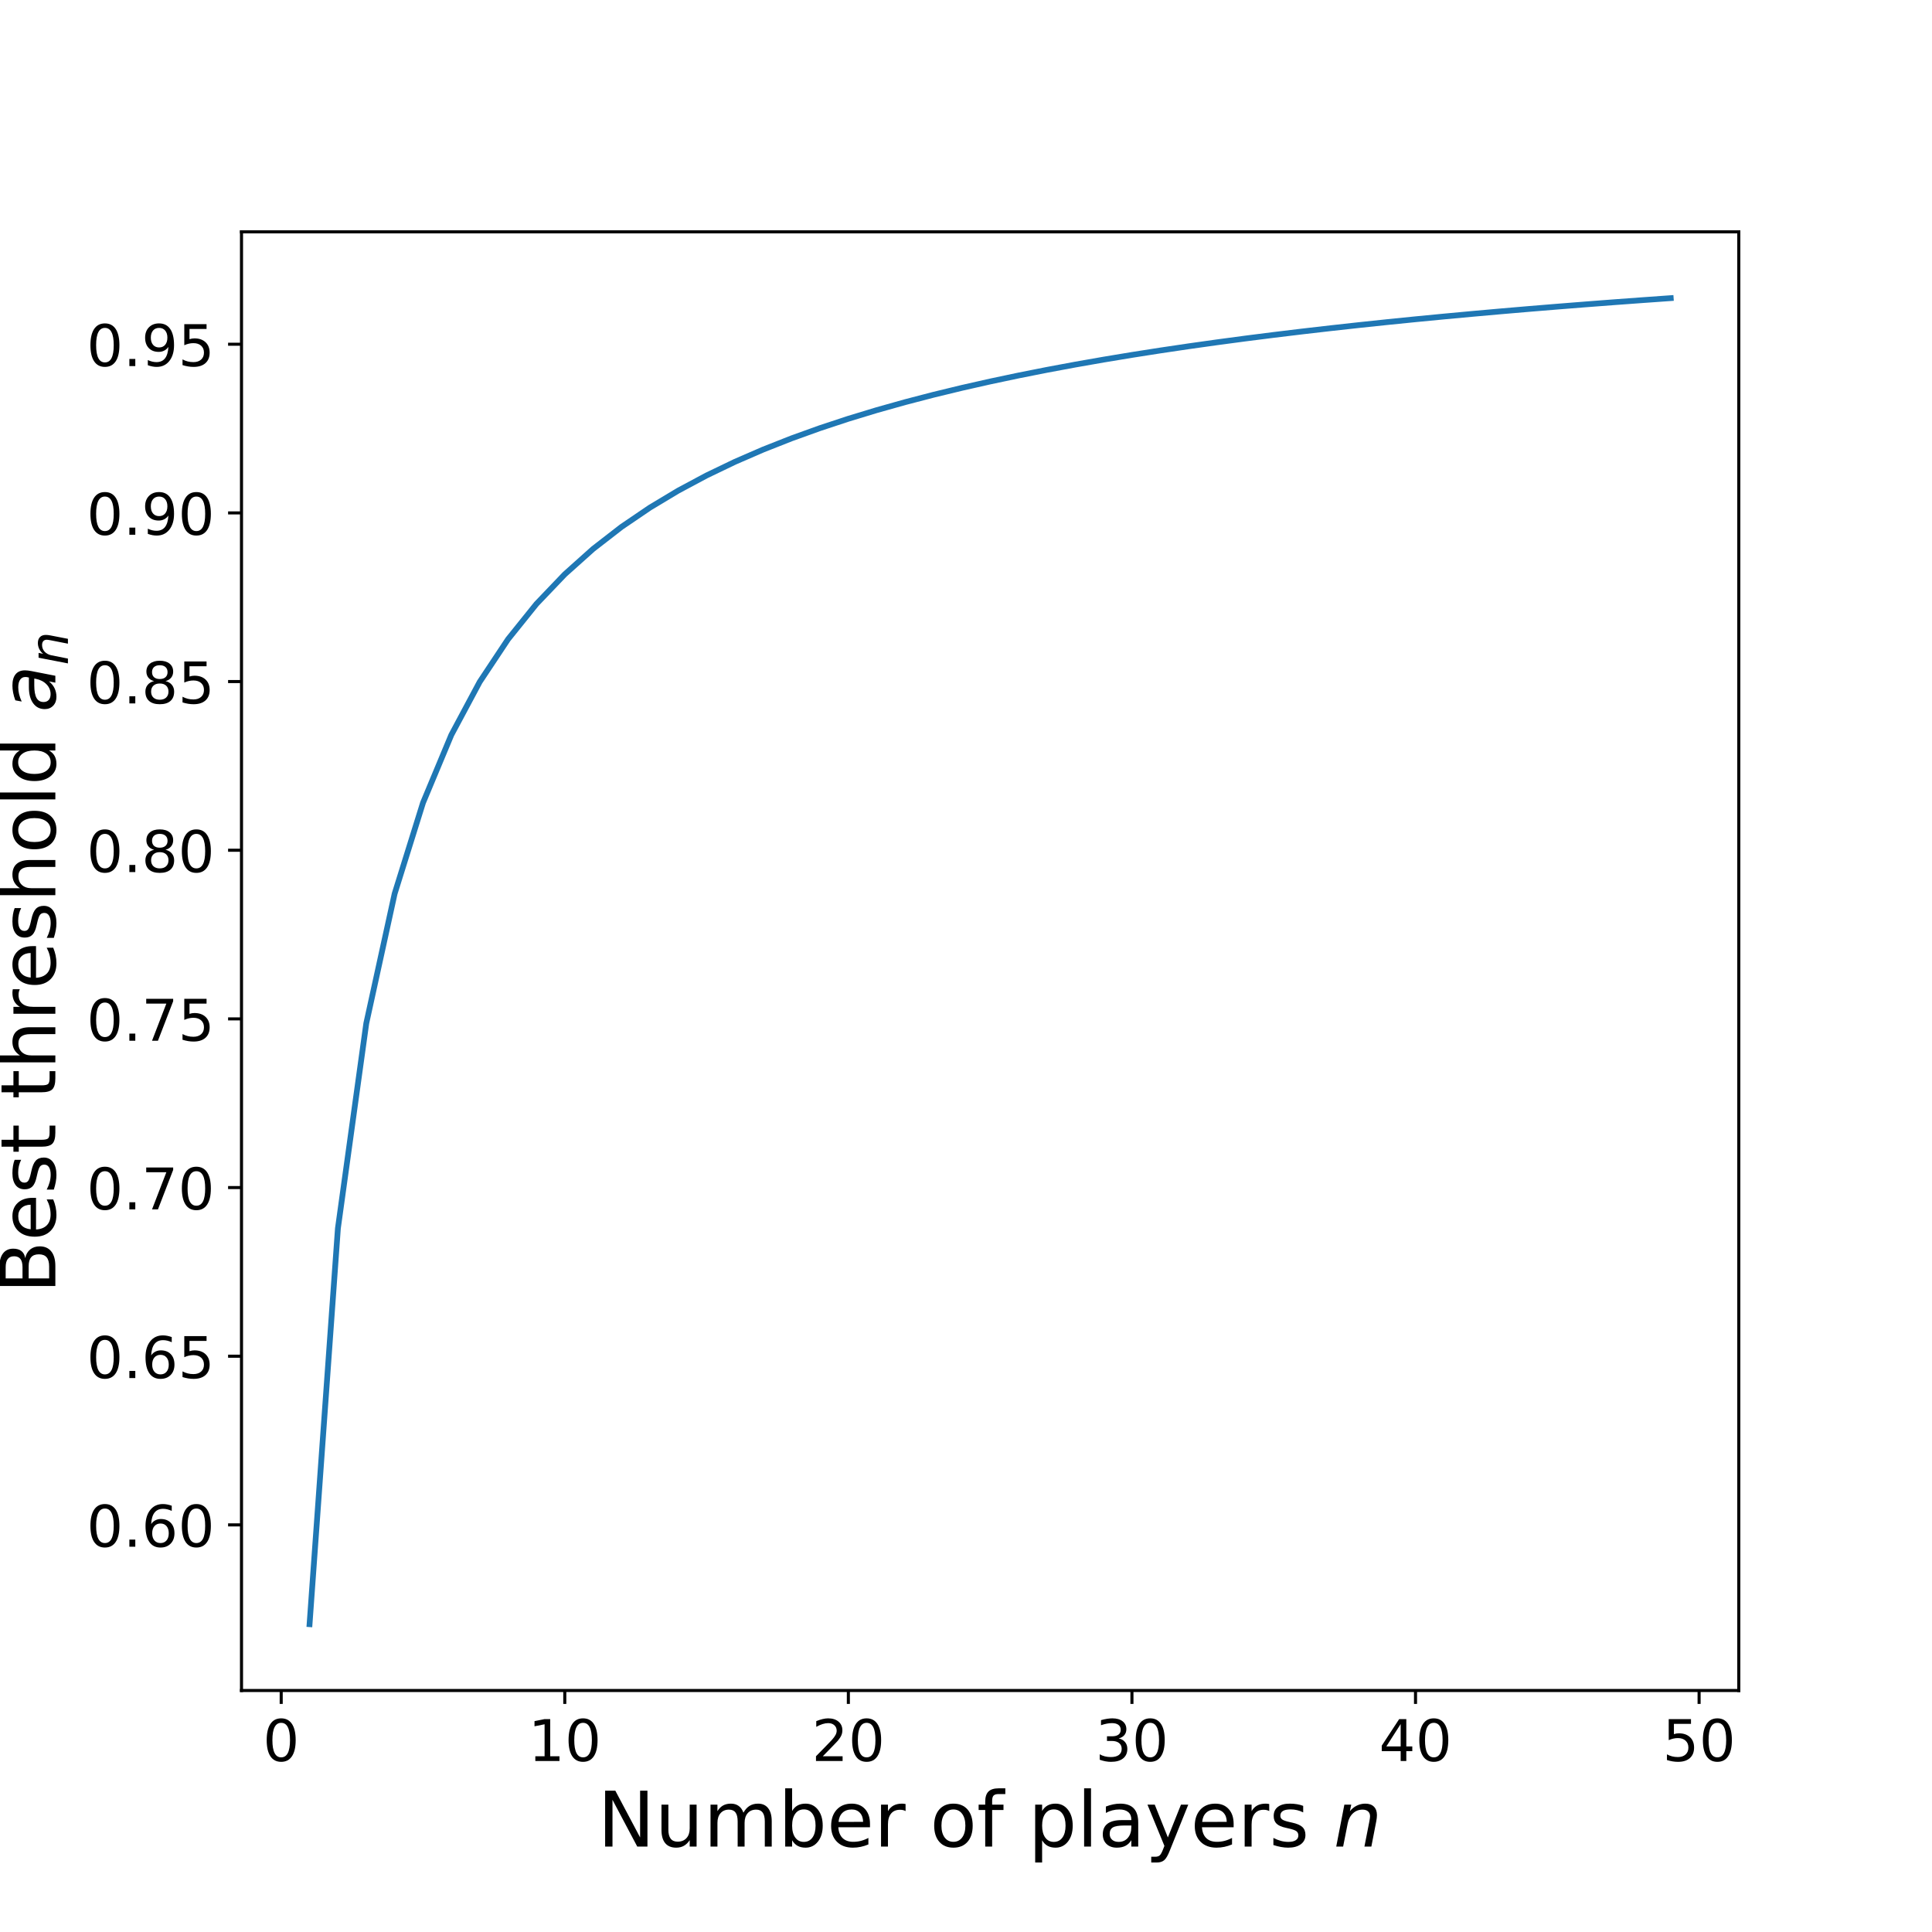
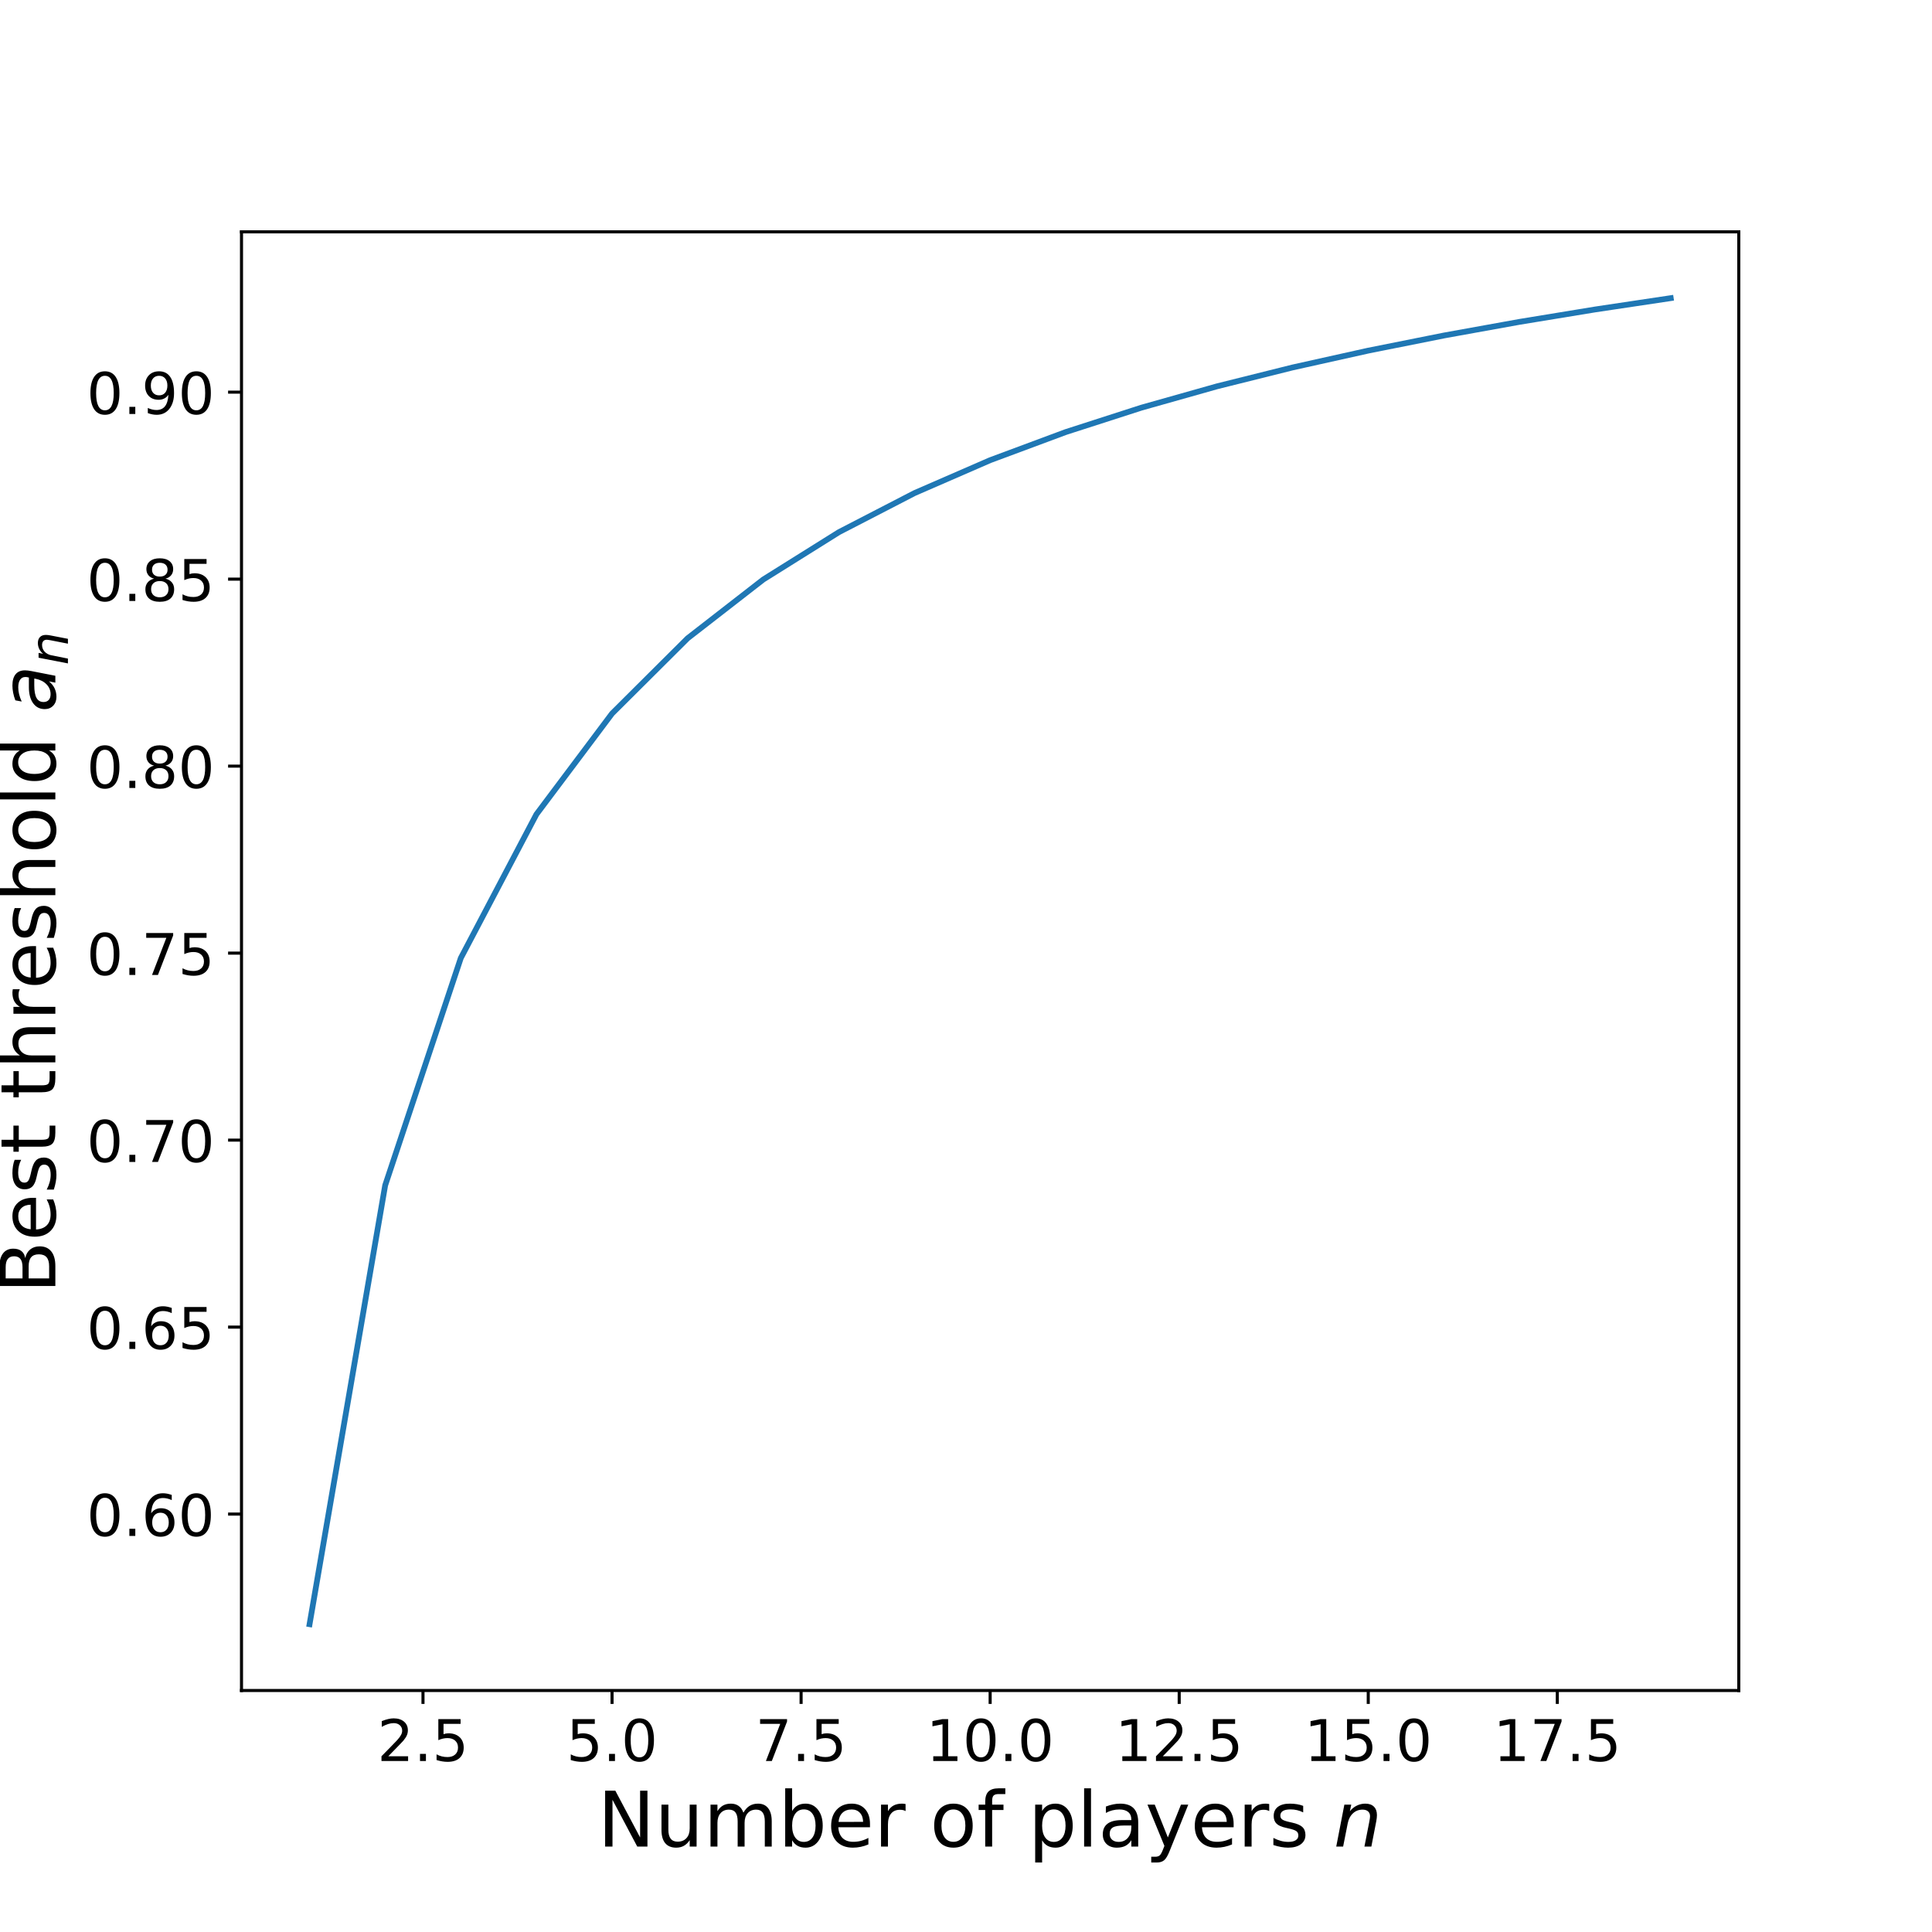
<svg xmlns="http://www.w3.org/2000/svg" xmlns:xlink="http://www.w3.org/1999/xlink" width="504pt" height="504pt" viewBox="0 0 504 504" version="1.1">
  <defs>
    <style type="text/css">*{stroke-linejoin: round; stroke-linecap: butt}</style>
  </defs>
  <g id="figure_1">
    <g id="patch_1">
      <path d="M 0 504  L 504 504  L 504 0  L 0 0  L 0 504  z " style="fill: none" />
    </g>
    <g id="axes_1">
      <g id="patch_2">
        <path d="M 63 441  L 453.6 441  L 453.6 60.48  L 63 60.48  L 63 441  z " style="fill: none" />
      </g>
      <g id="matplotlib.axis_1">
        <g id="xtick_1">
          <g id="line2d_1">
            <defs>
-               <path id="m4a09d6f65b" d="M 0 0  L 0 3.5  " style="stroke: #000000; stroke-width: 0.8" />
+               <path id="me8db9fbe75" d="M 0 0  L 0 3.5  " style="stroke: #000000; stroke-width: 0.8" />
            </defs>
            <g>
-               <use xlink:href="#m4a09d6f65b" x="73.357" y="441" style="stroke: #000000; stroke-width: 0.8" />
+               <use xlink:href="#me8db9fbe75" x="110.345" y="441" style="stroke: #000000; stroke-width: 0.8" />
            </g>
          </g>
          <g id="text_1">
-             <g transform="translate(68.58494 459.3977)scale(0.15 -0.15)">
-               <defs>
-                 <path id="DejaVuSans-30" d="M 2034 4250  Q 1547 4250 1301 3770  Q 1056 3291 1056 2328  Q 1056 1369 1301 889  Q 1547 409 2034 409  Q 2525 409 2770 889  Q 3016 1369 3016 2328  Q 3016 3291 2770 3770  Q 2525 4250 2034 4250  z M 2034 4750  Q 2819 4750 3233 4129  Q 3647 3509 3647 2328  Q 3647 1150 3233 529  Q 2819 -91 2034 -91  Q 1250 -91 836 529  Q 422 1150 422 2328  Q 422 3509 836 4129  Q 1250 4750 2034 4750  z " transform="scale(0.015625)" />
-               </defs>
-               <use xlink:href="#DejaVuSans-30" />
+             <g transform="translate(98.41811 459.3977)scale(0.15 -0.15)">
+               <defs>
+                 <path id="DejaVuSans-32" d="M 1228 531  L 3431 531  L 3431 0  L 469 0  L 469 531  Q 828 903 1448 1529  Q 2069 2156 2228 2338  Q 2531 2678 2651 2914  Q 2772 3150 2772 3378  Q 2772 3750 2511 3984  Q 2250 4219 1831 4219  Q 1534 4219 1204 4116  Q 875 4013 500 3803  L 500 4441  Q 881 4594 1212 4672  Q 1544 4750 1819 4750  Q 2544 4750 2975 4387  Q 3406 4025 3406 3419  Q 3406 3131 3298 2873  Q 3191 2616 2906 2266  Q 2828 2175 2409 1742  Q 1991 1309 1228 531  z " transform="scale(0.015625)" />
+                 <path id="DejaVuSans-2e" d="M 684 794  L 1344 794  L 1344 0  L 684 0  L 684 794  z " transform="scale(0.015625)" />
+                 <path id="DejaVuSans-35" d="M 691 4666  L 3169 4666  L 3169 4134  L 1269 4134  L 1269 2991  Q 1406 3038 1543 3061  Q 1681 3084 1819 3084  Q 2600 3084 3056 2656  Q 3513 2228 3513 1497  Q 3513 744 3044 326  Q 2575 -91 1722 -91  Q 1428 -91 1123 -41  Q 819 9 494 109  L 494 744  Q 775 591 1075 516  Q 1375 441 1709 441  Q 2250 441 2565 725  Q 2881 1009 2881 1497  Q 2881 1984 2565 2268  Q 2250 2553 1709 2553  Q 1456 2553 1204 2497  Q 953 2441 691 2322  L 691 4666  z " transform="scale(0.015625)" />
+               </defs>
+               <use xlink:href="#DejaVuSans-32" />
+               <use xlink:href="#DejaVuSans-2e" x="63.623" />
+               <use xlink:href="#DejaVuSans-35" x="95.41" />
            </g>
          </g>
        </g>
        <g id="xtick_2">
          <g id="line2d_2">
            <g>
-               <use xlink:href="#m4a09d6f65b" x="147.334" y="441" style="stroke: #000000; stroke-width: 0.8" />
+               <use xlink:href="#me8db9fbe75" x="159.664" y="441" style="stroke: #000000; stroke-width: 0.8" />
            </g>
          </g>
          <g id="text_2">
-             <g transform="translate(137.7903 459.3977)scale(0.15 -0.15)">
+             <g transform="translate(147.7363 459.3977)scale(0.15 -0.15)">
+               <defs>
+                 <path id="DejaVuSans-30" d="M 2034 4250  Q 1547 4250 1301 3770  Q 1056 3291 1056 2328  Q 1056 1369 1301 889  Q 1547 409 2034 409  Q 2525 409 2770 889  Q 3016 1369 3016 2328  Q 3016 3291 2770 3770  Q 2525 4250 2034 4250  z M 2034 4750  Q 2819 4750 3233 4129  Q 3647 3509 3647 2328  Q 3647 1150 3233 529  Q 2819 -91 2034 -91  Q 1250 -91 836 529  Q 422 1150 422 2328  Q 422 3509 836 4129  Q 1250 4750 2034 4750  z " transform="scale(0.015625)" />
+               </defs>
+               <use xlink:href="#DejaVuSans-35" />
+               <use xlink:href="#DejaVuSans-2e" x="63.623" />
+               <use xlink:href="#DejaVuSans-30" x="95.41" />
+             </g>
+           </g>
+         </g>
+         <g id="xtick_3">
+           <g id="line2d_3">
+             <g>
+               <use xlink:href="#me8db9fbe75" x="208.982" y="441" style="stroke: #000000; stroke-width: 0.8" />
+             </g>
+           </g>
+           <g id="text_3">
+             <g transform="translate(197.0545 459.3977)scale(0.15 -0.15)">
+               <defs>
+                 <path id="DejaVuSans-37" d="M 525 4666  L 3525 4666  L 3525 4397  L 1831 0  L 1172 0  L 2766 4134  L 525 4134  L 525 4666  z " transform="scale(0.015625)" />
+               </defs>
+               <use xlink:href="#DejaVuSans-37" />
+               <use xlink:href="#DejaVuSans-2e" x="63.623" />
+               <use xlink:href="#DejaVuSans-35" x="95.41" />
+             </g>
+           </g>
+         </g>
+         <g id="xtick_4">
+           <g id="line2d_4">
+             <g>
+               <use xlink:href="#me8db9fbe75" x="258.3" y="441" style="stroke: #000000; stroke-width: 0.8" />
+             </g>
+           </g>
+           <g id="text_4">
+             <g transform="translate(241.6008 459.3977)scale(0.15 -0.15)">
              <defs>
                <path id="DejaVuSans-31" d="M 794 531  L 1825 531  L 1825 4091  L 703 3866  L 703 4441  L 1819 4666  L 2450 4666  L 2450 531  L 3481 531  L 3481 0  L 794 0  L 794 531  z " transform="scale(0.015625)" />
              </defs>
              <use xlink:href="#DejaVuSans-31" />
              <use xlink:href="#DejaVuSans-30" x="63.623" />
-             </g>
-           </g>
-         </g>
-         <g id="xtick_3">
-           <g id="line2d_3">
-             <g>
-               <use xlink:href="#m4a09d6f65b" x="221.311" y="441" style="stroke: #000000; stroke-width: 0.8" />
-             </g>
-           </g>
-           <g id="text_3">
-             <g transform="translate(211.7676 459.3977)scale(0.15 -0.15)">
-               <defs>
-                 <path id="DejaVuSans-32" d="M 1228 531  L 3431 531  L 3431 0  L 469 0  L 469 531  Q 828 903 1448 1529  Q 2069 2156 2228 2338  Q 2531 2678 2651 2914  Q 2772 3150 2772 3378  Q 2772 3750 2511 3984  Q 2250 4219 1831 4219  Q 1534 4219 1204 4116  Q 875 4013 500 3803  L 500 4441  Q 881 4594 1212 4672  Q 1544 4750 1819 4750  Q 2544 4750 2975 4387  Q 3406 4025 3406 3419  Q 3406 3131 3298 2873  Q 3191 2616 2906 2266  Q 2828 2175 2409 1742  Q 1991 1309 1228 531  z " transform="scale(0.015625)" />
-               </defs>
-               <use xlink:href="#DejaVuSans-32" />
-               <use xlink:href="#DejaVuSans-30" x="63.623" />
-             </g>
-           </g>
-         </g>
-         <g id="xtick_4">
-           <g id="line2d_4">
-             <g>
-               <use xlink:href="#m4a09d6f65b" x="295.289" y="441" style="stroke: #000000; stroke-width: 0.8" />
-             </g>
-           </g>
-           <g id="text_4">
-             <g transform="translate(285.7449 459.3977)scale(0.15 -0.15)">
-               <defs>
-                 <path id="DejaVuSans-33" d="M 2597 2516  Q 3050 2419 3304 2112  Q 3559 1806 3559 1356  Q 3559 666 3084 287  Q 2609 -91 1734 -91  Q 1441 -91 1130 -33  Q 819 25 488 141  L 488 750  Q 750 597 1062 519  Q 1375 441 1716 441  Q 2309 441 2620 675  Q 2931 909 2931 1356  Q 2931 1769 2642 2001  Q 2353 2234 1838 2234  L 1294 2234  L 1294 2753  L 1863 2753  Q 2328 2753 2575 2939  Q 2822 3125 2822 3475  Q 2822 3834 2567 4026  Q 2313 4219 1838 4219  Q 1578 4219 1281 4162  Q 984 4106 628 3988  L 628 4550  Q 988 4650 1302 4700  Q 1616 4750 1894 4750  Q 2613 4750 3031 4423  Q 3450 4097 3450 3541  Q 3450 3153 3228 2886  Q 3006 2619 2597 2516  z " transform="scale(0.015625)" />
-               </defs>
-               <use xlink:href="#DejaVuSans-33" />
-               <use xlink:href="#DejaVuSans-30" x="63.623" />
+               <use xlink:href="#DejaVuSans-2e" x="127.246" />
+               <use xlink:href="#DejaVuSans-30" x="159.033" />
            </g>
          </g>
        </g>
        <g id="xtick_5">
          <g id="line2d_5">
            <g>
-               <use xlink:href="#m4a09d6f65b" x="369.266" y="441" style="stroke: #000000; stroke-width: 0.8" />
+               <use xlink:href="#me8db9fbe75" x="307.618" y="441" style="stroke: #000000; stroke-width: 0.8" />
            </g>
          </g>
          <g id="text_5">
-             <g transform="translate(359.7222 459.3977)scale(0.15 -0.15)">
-               <defs>
-                 <path id="DejaVuSans-34" d="M 2419 4116  L 825 1625  L 2419 1625  L 2419 4116  z M 2253 4666  L 3047 4666  L 3047 1625  L 3713 1625  L 3713 1100  L 3047 1100  L 3047 0  L 2419 0  L 2419 1100  L 313 1100  L 313 1709  L 2253 4666  z " transform="scale(0.015625)" />
-               </defs>
-               <use xlink:href="#DejaVuSans-34" />
-               <use xlink:href="#DejaVuSans-30" x="63.623" />
+             <g transform="translate(290.919 459.3977)scale(0.15 -0.15)">
+               <use xlink:href="#DejaVuSans-31" />
+               <use xlink:href="#DejaVuSans-32" x="63.623" />
+               <use xlink:href="#DejaVuSans-2e" x="127.246" />
+               <use xlink:href="#DejaVuSans-35" x="159.033" />
            </g>
          </g>
        </g>
        <g id="xtick_6">
          <g id="line2d_6">
            <g>
-               <use xlink:href="#m4a09d6f65b" x="443.243" y="441" style="stroke: #000000; stroke-width: 0.8" />
+               <use xlink:href="#me8db9fbe75" x="356.936" y="441" style="stroke: #000000; stroke-width: 0.8" />
            </g>
          </g>
          <g id="text_6">
-             <g transform="translate(433.6994 459.3977)scale(0.15 -0.15)">
-               <defs>
-                 <path id="DejaVuSans-35" d="M 691 4666  L 3169 4666  L 3169 4134  L 1269 4134  L 1269 2991  Q 1406 3038 1543 3061  Q 1681 3084 1819 3084  Q 2600 3084 3056 2656  Q 3513 2228 3513 1497  Q 3513 744 3044 326  Q 2575 -91 1722 -91  Q 1428 -91 1123 -41  Q 819 9 494 109  L 494 744  Q 775 591 1075 516  Q 1375 441 1709 441  Q 2250 441 2565 725  Q 2881 1009 2881 1497  Q 2881 1984 2565 2268  Q 2250 2553 1709 2553  Q 1456 2553 1204 2497  Q 953 2441 691 2322  L 691 4666  z " transform="scale(0.015625)" />
-               </defs>
-               <use xlink:href="#DejaVuSans-35" />
-               <use xlink:href="#DejaVuSans-30" x="63.623" />
-             </g>
-           </g>
-         </g>
-         <g id="text_7">
+             <g transform="translate(340.2371 459.3977)scale(0.15 -0.15)">
+               <use xlink:href="#DejaVuSans-31" />
+               <use xlink:href="#DejaVuSans-35" x="63.623" />
+               <use xlink:href="#DejaVuSans-2e" x="127.246" />
+               <use xlink:href="#DejaVuSans-30" x="159.033" />
+             </g>
+           </g>
+         </g>
+         <g id="xtick_7">
+           <g id="line2d_7">
+             <g>
+               <use xlink:href="#me8db9fbe75" x="406.255" y="441" style="stroke: #000000; stroke-width: 0.8" />
+             </g>
+           </g>
+           <g id="text_7">
+             <g transform="translate(389.5553 459.3977)scale(0.15 -0.15)">
+               <use xlink:href="#DejaVuSans-31" />
+               <use xlink:href="#DejaVuSans-37" x="63.623" />
+               <use xlink:href="#DejaVuSans-2e" x="127.246" />
+               <use xlink:href="#DejaVuSans-35" x="159.033" />
+             </g>
+           </g>
+         </g>
+         <g id="text_8">
          <g transform="translate(155.9 481.7172)scale(0.2 -0.2)">
            <defs>
              <path id="DejaVuSans-4e" d="M 628 4666  L 1478 4666  L 3547 763  L 3547 4666  L 4159 4666  L 4159 0  L 3309 0  L 1241 3903  L 1241 0  L 628 0  L 628 4666  z " transform="scale(0.015625)" />
              <path id="DejaVuSans-75" d="M 544 1381  L 544 3500  L 1119 3500  L 1119 1403  Q 1119 906 1312 657  Q 1506 409 1894 409  Q 2359 409 2629 706  Q 2900 1003 2900 1516  L 2900 3500  L 3475 3500  L 3475 0  L 2900 0  L 2900 538  Q 2691 219 2414 64  Q 2138 -91 1772 -91  Q 1169 -91 856 284  Q 544 659 544 1381  z M 1991 3584  L 1991 3584  z " transform="scale(0.015625)" />
              <path id="DejaVuSans-6d" d="M 3328 2828  Q 3544 3216 3844 3400  Q 4144 3584 4550 3584  Q 5097 3584 5394 3201  Q 5691 2819 5691 2113  L 5691 0  L 5113 0  L 5113 2094  Q 5113 2597 4934 2840  Q 4756 3084 4391 3084  Q 3944 3084 3684 2787  Q 3425 2491 3425 1978  L 3425 0  L 2847 0  L 2847 2094  Q 2847 2600 2669 2842  Q 2491 3084 2119 3084  Q 1678 3084 1418 2786  Q 1159 2488 1159 1978  L 1159 0  L 581 0  L 581 3500  L 1159 3500  L 1159 2956  Q 1356 3278 1631 3431  Q 1906 3584 2284 3584  Q 2666 3584 2933 3390  Q 3200 3197 3328 2828  z " transform="scale(0.015625)" />
              <path id="DejaVuSans-62" d="M 3116 1747  Q 3116 2381 2855 2742  Q 2594 3103 2138 3103  Q 1681 3103 1420 2742  Q 1159 2381 1159 1747  Q 1159 1113 1420 752  Q 1681 391 2138 391  Q 2594 391 2855 752  Q 3116 1113 3116 1747  z M 1159 2969  Q 1341 3281 1617 3432  Q 1894 3584 2278 3584  Q 2916 3584 3314 3078  Q 3713 2572 3713 1747  Q 3713 922 3314 415  Q 2916 -91 2278 -91  Q 1894 -91 1617 61  Q 1341 213 1159 525  L 1159 0  L 581 0  L 581 4863  L 1159 4863  L 1159 2969  z " transform="scale(0.015625)" />
              <path id="DejaVuSans-65" d="M 3597 1894  L 3597 1613  L 953 1613  Q 991 1019 1311 708  Q 1631 397 2203 397  Q 2534 397 2845 478  Q 3156 559 3463 722  L 3463 178  Q 3153 47 2828 -22  Q 2503 -91 2169 -91  Q 1331 -91 842 396  Q 353 884 353 1716  Q 353 2575 817 3079  Q 1281 3584 2069 3584  Q 2775 3584 3186 3129  Q 3597 2675 3597 1894  z M 3022 2063  Q 3016 2534 2758 2815  Q 2500 3097 2075 3097  Q 1594 3097 1305 2825  Q 1016 2553 972 2059  L 3022 2063  z " transform="scale(0.015625)" />
              <path id="DejaVuSans-72" d="M 2631 2963  Q 2534 3019 2420 3045  Q 2306 3072 2169 3072  Q 1681 3072 1420 2755  Q 1159 2438 1159 1844  L 1159 0  L 581 0  L 581 3500  L 1159 3500  L 1159 2956  Q 1341 3275 1631 3429  Q 1922 3584 2338 3584  Q 2397 3584 2469 3576  Q 2541 3569 2628 3553  L 2631 2963  z " transform="scale(0.015625)" />
              <path id="DejaVuSans-20" transform="scale(0.015625)" />
              <path id="DejaVuSans-6f" d="M 1959 3097  Q 1497 3097 1228 2736  Q 959 2375 959 1747  Q 959 1119 1226 758  Q 1494 397 1959 397  Q 2419 397 2687 759  Q 2956 1122 2956 1747  Q 2956 2369 2687 2733  Q 2419 3097 1959 3097  z M 1959 3584  Q 2709 3584 3137 3096  Q 3566 2609 3566 1747  Q 3566 888 3137 398  Q 2709 -91 1959 -91  Q 1206 -91 779 398  Q 353 888 353 1747  Q 353 2609 779 3096  Q 1206 3584 1959 3584  z " transform="scale(0.015625)" />
              <path id="DejaVuSans-66" d="M 2375 4863  L 2375 4384  L 1825 4384  Q 1516 4384 1395 4259  Q 1275 4134 1275 3809  L 1275 3500  L 2222 3500  L 2222 3053  L 1275 3053  L 1275 0  L 697 0  L 697 3053  L 147 3053  L 147 3500  L 697 3500  L 697 3744  Q 697 4328 969 4595  Q 1241 4863 1831 4863  L 2375 4863  z " transform="scale(0.015625)" />
              <path id="DejaVuSans-70" d="M 1159 525  L 1159 -1331  L 581 -1331  L 581 3500  L 1159 3500  L 1159 2969  Q 1341 3281 1617 3432  Q 1894 3584 2278 3584  Q 2916 3584 3314 3078  Q 3713 2572 3713 1747  Q 3713 922 3314 415  Q 2916 -91 2278 -91  Q 1894 -91 1617 61  Q 1341 213 1159 525  z M 3116 1747  Q 3116 2381 2855 2742  Q 2594 3103 2138 3103  Q 1681 3103 1420 2742  Q 1159 2381 1159 1747  Q 1159 1113 1420 752  Q 1681 391 2138 391  Q 2594 391 2855 752  Q 3116 1113 3116 1747  z " transform="scale(0.015625)" />
              <path id="DejaVuSans-6c" d="M 603 4863  L 1178 4863  L 1178 0  L 603 0  L 603 4863  z " transform="scale(0.015625)" />
              <path id="DejaVuSans-61" d="M 2194 1759  Q 1497 1759 1228 1600  Q 959 1441 959 1056  Q 959 750 1161 570  Q 1363 391 1709 391  Q 2188 391 2477 730  Q 2766 1069 2766 1631  L 2766 1759  L 2194 1759  z M 3341 1997  L 3341 0  L 2766 0  L 2766 531  Q 2569 213 2275 61  Q 1981 -91 1556 -91  Q 1019 -91 701 211  Q 384 513 384 1019  Q 384 1609 779 1909  Q 1175 2209 1959 2209  L 2766 2209  L 2766 2266  Q 2766 2663 2505 2880  Q 2244 3097 1772 3097  Q 1472 3097 1187 3025  Q 903 2953 641 2809  L 641 3341  Q 956 3463 1253 3523  Q 1550 3584 1831 3584  Q 2591 3584 2966 3190  Q 3341 2797 3341 1997  z " transform="scale(0.015625)" />
              <path id="DejaVuSans-79" d="M 2059 -325  Q 1816 -950 1584 -1140  Q 1353 -1331 966 -1331  L 506 -1331  L 506 -850  L 844 -850  Q 1081 -850 1212 -737  Q 1344 -625 1503 -206  L 1606 56  L 191 3500  L 800 3500  L 1894 763  L 2988 3500  L 3597 3500  L 2059 -325  z " transform="scale(0.015625)" />
              <path id="DejaVuSans-73" d="M 2834 3397  L 2834 2853  Q 2591 2978 2328 3040  Q 2066 3103 1784 3103  Q 1356 3103 1142 2972  Q 928 2841 928 2578  Q 928 2378 1081 2264  Q 1234 2150 1697 2047  L 1894 2003  Q 2506 1872 2764 1633  Q 3022 1394 3022 966  Q 3022 478 2636 193  Q 2250 -91 1575 -91  Q 1294 -91 989 -36  Q 684 19 347 128  L 347 722  Q 666 556 975 473  Q 1284 391 1588 391  Q 1994 391 2212 530  Q 2431 669 2431 922  Q 2431 1156 2273 1281  Q 2116 1406 1581 1522  L 1381 1569  Q 847 1681 609 1914  Q 372 2147 372 2553  Q 372 3047 722 3315  Q 1072 3584 1716 3584  Q 2034 3584 2315 3537  Q 2597 3491 2834 3397  z " transform="scale(0.015625)" />
              <path id="DejaVuSans-Oblique-6e" d="M 3566 2113  L 3156 0  L 2578 0  L 2988 2091  Q 3016 2238 3031 2350  Q 3047 2463 3047 2528  Q 3047 2791 2881 2937  Q 2716 3084 2419 3084  Q 1956 3084 1622 2776  Q 1288 2469 1184 1941  L 800 0  L 225 0  L 903 3500  L 1478 3500  L 1363 2950  Q 1603 3253 1940 3418  Q 2278 3584 2650 3584  Q 3113 3584 3367 3334  Q 3622 3084 3622 2631  Q 3622 2519 3608 2391  Q 3594 2263 3566 2113  z " transform="scale(0.015625)" />
            </defs>
            <use xlink:href="#DejaVuSans-4e" transform="translate(0 0.015625)" />
            <use xlink:href="#DejaVuSans-75" transform="translate(74.80469 0.015625)" />
            <use xlink:href="#DejaVuSans-6d" transform="translate(138.1836 0.015625)" />
            <use xlink:href="#DejaVuSans-62" transform="translate(235.5957 0.015625)" />
            <use xlink:href="#DejaVuSans-65" transform="translate(299.0723 0.015625)" />
            <use xlink:href="#DejaVuSans-72" transform="translate(360.5957 0.015625)" />
            <use xlink:href="#DejaVuSans-20" transform="translate(401.709 0.015625)" />
            <use xlink:href="#DejaVuSans-6f" transform="translate(433.4961 0.015625)" />
            <use xlink:href="#DejaVuSans-66" transform="translate(494.6777 0.015625)" />
            <use xlink:href="#DejaVuSans-20" transform="translate(529.8828 0.015625)" />
            <use xlink:href="#DejaVuSans-70" transform="translate(561.6699 0.015625)" />
            <use xlink:href="#DejaVuSans-6c" transform="translate(625.1465 0.015625)" />
            <use xlink:href="#DejaVuSans-61" transform="translate(652.9297 0.015625)" />
            <use xlink:href="#DejaVuSans-79" transform="translate(714.209 0.015625)" />
            <use xlink:href="#DejaVuSans-65" transform="translate(773.3887 0.015625)" />
            <use xlink:href="#DejaVuSans-72" transform="translate(834.9121 0.015625)" />
            <use xlink:href="#DejaVuSans-73" transform="translate(876.0254 0.015625)" />
            <use xlink:href="#DejaVuSans-20" transform="translate(928.125 0.015625)" />
            <use xlink:href="#DejaVuSans-Oblique-6e" transform="translate(959.9121 0.015625)" />
          </g>
        </g>
      </g>
      <g id="matplotlib.axis_2">
        <g id="ytick_1">
-           <g id="line2d_7">
+           <g id="line2d_8">
            <defs>
-               <path id="m4cb0f203cd" d="M 0 0  L -3.5 0  " style="stroke: #000000; stroke-width: 0.8" />
+               <path id="m509574cf28" d="M 0 0  L -3.5 0  " style="stroke: #000000; stroke-width: 0.8" />
            </defs>
            <g>
-               <use xlink:href="#m4cb0f203cd" x="63" y="397.794" style="stroke: #000000; stroke-width: 0.8" />
-             </g>
-           </g>
-           <g id="text_8">
-             <g transform="translate(22.60156 403.4928)scale(0.15 -0.15)">
-               <defs>
-                 <path id="DejaVuSans-2e" d="M 684 794  L 1344 794  L 1344 0  L 684 0  L 684 794  z " transform="scale(0.015625)" />
+               <use xlink:href="#m509574cf28" x="63" y="394.978" style="stroke: #000000; stroke-width: 0.8" />
+             </g>
+           </g>
+           <g id="text_9">
+             <g transform="translate(22.60156 400.6772)scale(0.15 -0.15)">
+               <defs>
                <path id="DejaVuSans-36" d="M 2113 2584  Q 1688 2584 1439 2293  Q 1191 2003 1191 1497  Q 1191 994 1439 701  Q 1688 409 2113 409  Q 2538 409 2786 701  Q 3034 994 3034 1497  Q 3034 2003 2786 2293  Q 2538 2584 2113 2584  z M 3366 4563  L 3366 3988  Q 3128 4100 2886 4159  Q 2644 4219 2406 4219  Q 1781 4219 1451 3797  Q 1122 3375 1075 2522  Q 1259 2794 1537 2939  Q 1816 3084 2150 3084  Q 2853 3084 3261 2657  Q 3669 2231 3669 1497  Q 3669 778 3244 343  Q 2819 -91 2113 -91  Q 1303 -91 875 529  Q 447 1150 447 2328  Q 447 3434 972 4092  Q 1497 4750 2381 4750  Q 2619 4750 2861 4703  Q 3103 4656 3366 4563  z " transform="scale(0.015625)" />
              </defs>
              <use xlink:href="#DejaVuSans-30" />
              <use xlink:href="#DejaVuSans-2e" x="63.623" />
              <use xlink:href="#DejaVuSans-36" x="95.41" />
              <use xlink:href="#DejaVuSans-30" x="159.033" />
            </g>
          </g>
        </g>
        <g id="ytick_2">
-           <g id="line2d_8">
-             <g>
-               <use xlink:href="#m4cb0f203cd" x="63" y="353.795" style="stroke: #000000; stroke-width: 0.8" />
-             </g>
-           </g>
-           <g id="text_9">
-             <g transform="translate(22.60156 359.4938)scale(0.15 -0.15)">
+           <g id="line2d_9">
+             <g>
+               <use xlink:href="#m509574cf28" x="63" y="346.198" style="stroke: #000000; stroke-width: 0.8" />
+             </g>
+           </g>
+           <g id="text_10">
+             <g transform="translate(22.60156 351.8968)scale(0.15 -0.15)">
              <use xlink:href="#DejaVuSans-30" />
              <use xlink:href="#DejaVuSans-2e" x="63.623" />
              <use xlink:href="#DejaVuSans-36" x="95.41" />
              <use xlink:href="#DejaVuSans-35" x="159.033" />
            </g>
          </g>
        </g>
        <g id="ytick_3">
-           <g id="line2d_9">
-             <g>
-               <use xlink:href="#m4cb0f203cd" x="63" y="309.796" style="stroke: #000000; stroke-width: 0.8" />
-             </g>
-           </g>
-           <g id="text_10">
-             <g transform="translate(22.60156 315.4948)scale(0.15 -0.15)">
-               <defs>
-                 <path id="DejaVuSans-37" d="M 525 4666  L 3525 4666  L 3525 4397  L 1831 0  L 1172 0  L 2766 4134  L 525 4134  L 525 4666  z " transform="scale(0.015625)" />
-               </defs>
+           <g id="line2d_10">
+             <g>
+               <use xlink:href="#m509574cf28" x="63" y="297.418" style="stroke: #000000; stroke-width: 0.8" />
+             </g>
+           </g>
+           <g id="text_11">
+             <g transform="translate(22.60156 303.1165)scale(0.15 -0.15)">
              <use xlink:href="#DejaVuSans-30" />
              <use xlink:href="#DejaVuSans-2e" x="63.623" />
              <use xlink:href="#DejaVuSans-37" x="95.41" />
              <use xlink:href="#DejaVuSans-30" x="159.033" />
            </g>
          </g>
        </g>
        <g id="ytick_4">
-           <g id="line2d_10">
-             <g>
-               <use xlink:href="#m4cb0f203cd" x="63" y="265.797" style="stroke: #000000; stroke-width: 0.8" />
-             </g>
-           </g>
-           <g id="text_11">
-             <g transform="translate(22.60156 271.4958)scale(0.15 -0.15)">
+           <g id="line2d_11">
+             <g>
+               <use xlink:href="#m509574cf28" x="63" y="248.637" style="stroke: #000000; stroke-width: 0.8" />
+             </g>
+           </g>
+           <g id="text_12">
+             <g transform="translate(22.60156 254.3361)scale(0.15 -0.15)">
              <use xlink:href="#DejaVuSans-30" />
              <use xlink:href="#DejaVuSans-2e" x="63.623" />
              <use xlink:href="#DejaVuSans-37" x="95.41" />
              <use xlink:href="#DejaVuSans-35" x="159.033" />
            </g>
          </g>
        </g>
        <g id="ytick_5">
-           <g id="line2d_11">
-             <g>
-               <use xlink:href="#m4cb0f203cd" x="63" y="221.798" style="stroke: #000000; stroke-width: 0.8" />
-             </g>
-           </g>
-           <g id="text_12">
-             <g transform="translate(22.60156 227.4969)scale(0.15 -0.15)">
+           <g id="line2d_12">
+             <g>
+               <use xlink:href="#m509574cf28" x="63" y="199.857" style="stroke: #000000; stroke-width: 0.8" />
+             </g>
+           </g>
+           <g id="text_13">
+             <g transform="translate(22.60156 205.5557)scale(0.15 -0.15)">
              <defs>
                <path id="DejaVuSans-38" d="M 2034 2216  Q 1584 2216 1326 1975  Q 1069 1734 1069 1313  Q 1069 891 1326 650  Q 1584 409 2034 409  Q 2484 409 2743 651  Q 3003 894 3003 1313  Q 3003 1734 2745 1975  Q 2488 2216 2034 2216  z M 1403 2484  Q 997 2584 770 2862  Q 544 3141 544 3541  Q 544 4100 942 4425  Q 1341 4750 2034 4750  Q 2731 4750 3128 4425  Q 3525 4100 3525 3541  Q 3525 3141 3298 2862  Q 3072 2584 2669 2484  Q 3125 2378 3379 2068  Q 3634 1759 3634 1313  Q 3634 634 3220 271  Q 2806 -91 2034 -91  Q 1263 -91 848 271  Q 434 634 434 1313  Q 434 1759 690 2068  Q 947 2378 1403 2484  z M 1172 3481  Q 1172 3119 1398 2916  Q 1625 2713 2034 2713  Q 2441 2713 2670 2916  Q 2900 3119 2900 3481  Q 2900 3844 2670 4047  Q 2441 4250 2034 4250  Q 1625 4250 1398 4047  Q 1172 3844 1172 3481  z " transform="scale(0.015625)" />
              </defs>
              <use xlink:href="#DejaVuSans-30" />
              <use xlink:href="#DejaVuSans-2e" x="63.623" />
              <use xlink:href="#DejaVuSans-38" x="95.41" />
              <use xlink:href="#DejaVuSans-30" x="159.033" />
            </g>
          </g>
        </g>
        <g id="ytick_6">
-           <g id="line2d_12">
-             <g>
-               <use xlink:href="#m4cb0f203cd" x="63" y="177.799" style="stroke: #000000; stroke-width: 0.8" />
-             </g>
-           </g>
-           <g id="text_13">
-             <g transform="translate(22.60156 183.4979)scale(0.15 -0.15)">
+           <g id="line2d_13">
+             <g>
+               <use xlink:href="#m509574cf28" x="63" y="151.077" style="stroke: #000000; stroke-width: 0.8" />
+             </g>
+           </g>
+           <g id="text_14">
+             <g transform="translate(22.60156 156.7753)scale(0.15 -0.15)">
              <use xlink:href="#DejaVuSans-30" />
              <use xlink:href="#DejaVuSans-2e" x="63.623" />
              <use xlink:href="#DejaVuSans-38" x="95.41" />
              <use xlink:href="#DejaVuSans-35" x="159.033" />
            </g>
          </g>
        </g>
        <g id="ytick_7">
-           <g id="line2d_13">
-             <g>
-               <use xlink:href="#m4cb0f203cd" x="63" y="133.8" style="stroke: #000000; stroke-width: 0.8" />
-             </g>
-           </g>
-           <g id="text_14">
-             <g transform="translate(22.60156 139.4989)scale(0.15 -0.15)">
+           <g id="line2d_14">
+             <g>
+               <use xlink:href="#m509574cf28" x="63" y="102.296" style="stroke: #000000; stroke-width: 0.8" />
+             </g>
+           </g>
+           <g id="text_15">
+             <g transform="translate(22.60156 107.995)scale(0.15 -0.15)">
              <defs>
                <path id="DejaVuSans-39" d="M 703 97  L 703 672  Q 941 559 1184 500  Q 1428 441 1663 441  Q 2288 441 2617 861  Q 2947 1281 2994 2138  Q 2813 1869 2534 1725  Q 2256 1581 1919 1581  Q 1219 1581 811 2004  Q 403 2428 403 3163  Q 403 3881 828 4315  Q 1253 4750 1959 4750  Q 2769 4750 3195 4129  Q 3622 3509 3622 2328  Q 3622 1225 3098 567  Q 2575 -91 1691 -91  Q 1453 -91 1209 -44  Q 966 3 703 97  z M 1959 2075  Q 2384 2075 2632 2365  Q 2881 2656 2881 3163  Q 2881 3666 2632 3958  Q 2384 4250 1959 4250  Q 1534 4250 1286 3958  Q 1038 3666 1038 3163  Q 1038 2656 1286 2365  Q 1534 2075 1959 2075  z " transform="scale(0.015625)" />
              </defs>
              <use xlink:href="#DejaVuSans-30" />
              <use xlink:href="#DejaVuSans-2e" x="63.623" />
              <use xlink:href="#DejaVuSans-39" x="95.41" />
              <use xlink:href="#DejaVuSans-30" x="159.033" />
-             </g>
-           </g>
-         </g>
-         <g id="ytick_8">
-           <g id="line2d_14">
-             <g>
-               <use xlink:href="#m4cb0f203cd" x="63" y="89.801" style="stroke: #000000; stroke-width: 0.8" />
-             </g>
-           </g>
-           <g id="text_15">
-             <g transform="translate(22.60156 95.4999)scale(0.15 -0.15)">
-               <use xlink:href="#DejaVuSans-30" />
-               <use xlink:href="#DejaVuSans-2e" x="63.623" />
-               <use xlink:href="#DejaVuSans-39" x="95.41" />
-               <use xlink:href="#DejaVuSans-35" x="159.033" />
            </g>
          </g>
        </g>
        <g id="text_16">
          <g transform="translate(14.44219 337.44)rotate(-90)scale(0.2 -0.2)">
            <defs>
              <path id="DejaVuSans-42" d="M 1259 2228  L 1259 519  L 2272 519  Q 2781 519 3026 730  Q 3272 941 3272 1375  Q 3272 1813 3026 2020  Q 2781 2228 2272 2228  L 1259 2228  z M 1259 4147  L 1259 2741  L 2194 2741  Q 2656 2741 2882 2914  Q 3109 3088 3109 3444  Q 3109 3797 2882 3972  Q 2656 4147 2194 4147  L 1259 4147  z M 628 4666  L 2241 4666  Q 2963 4666 3353 4366  Q 3744 4066 3744 3513  Q 3744 3084 3544 2831  Q 3344 2578 2956 2516  Q 3422 2416 3680 2098  Q 3938 1781 3938 1306  Q 3938 681 3513 340  Q 3088 0 2303 0  L 628 0  L 628 4666  z " transform="scale(0.015625)" />
              <path id="DejaVuSans-74" d="M 1172 4494  L 1172 3500  L 2356 3500  L 2356 3053  L 1172 3053  L 1172 1153  Q 1172 725 1289 603  Q 1406 481 1766 481  L 2356 481  L 2356 0  L 1766 0  Q 1100 0 847 248  Q 594 497 594 1153  L 594 3053  L 172 3053  L 172 3500  L 594 3500  L 594 4494  L 1172 4494  z " transform="scale(0.015625)" />
              <path id="DejaVuSans-68" d="M 3513 2113  L 3513 0  L 2938 0  L 2938 2094  Q 2938 2591 2744 2837  Q 2550 3084 2163 3084  Q 1697 3084 1428 2787  Q 1159 2491 1159 1978  L 1159 0  L 581 0  L 581 4863  L 1159 4863  L 1159 2956  Q 1366 3272 1645 3428  Q 1925 3584 2291 3584  Q 2894 3584 3203 3211  Q 3513 2838 3513 2113  z " transform="scale(0.015625)" />
              <path id="DejaVuSans-64" d="M 2906 2969  L 2906 4863  L 3481 4863  L 3481 0  L 2906 0  L 2906 525  Q 2725 213 2448 61  Q 2172 -91 1784 -91  Q 1150 -91 751 415  Q 353 922 353 1747  Q 353 2572 751 3078  Q 1150 3584 1784 3584  Q 2172 3584 2448 3432  Q 2725 3281 2906 2969  z M 947 1747  Q 947 1113 1208 752  Q 1469 391 1925 391  Q 2381 391 2643 752  Q 2906 1113 2906 1747  Q 2906 2381 2643 2742  Q 2381 3103 1925 3103  Q 1469 3103 1208 2742  Q 947 2381 947 1747  z " transform="scale(0.015625)" />
              <path id="DejaVuSans-Oblique-61" d="M 3438 1997  L 3047 0  L 2472 0  L 2578 531  Q 2325 219 2001 64  Q 1678 -91 1281 -91  Q 834 -91 548 182  Q 263 456 263 884  Q 263 1497 752 1853  Q 1241 2209 2100 2209  L 2900 2209  L 2931 2363  Q 2938 2388 2941 2417  Q 2944 2447 2944 2509  Q 2944 2788 2717 2942  Q 2491 3097 2081 3097  Q 1800 3097 1504 3025  Q 1209 2953 897 2809  L 997 3341  Q 1322 3463 1633 3523  Q 1944 3584 2234 3584  Q 2853 3584 3176 3315  Q 3500 3047 3500 2534  Q 3500 2431 3484 2292  Q 3469 2153 3438 1997  z M 2816 1759  L 2241 1759  Q 1534 1759 1195 1570  Q 856 1381 856 984  Q 856 709 1029 553  Q 1203 397 1509 397  Q 1978 397 2328 733  Q 2678 1069 2791 1631  L 2816 1759  z " transform="scale(0.015625)" />
            </defs>
            <use xlink:href="#DejaVuSans-42" transform="translate(0 0.015625)" />
            <use xlink:href="#DejaVuSans-65" transform="translate(68.60352 0.015625)" />
            <use xlink:href="#DejaVuSans-73" transform="translate(130.127 0.015625)" />
            <use xlink:href="#DejaVuSans-74" transform="translate(182.2266 0.015625)" />
            <use xlink:href="#DejaVuSans-20" transform="translate(221.4355 0.015625)" />
            <use xlink:href="#DejaVuSans-74" transform="translate(253.2227 0.015625)" />
            <use xlink:href="#DejaVuSans-68" transform="translate(292.4316 0.015625)" />
            <use xlink:href="#DejaVuSans-72" transform="translate(355.8105 0.015625)" />
            <use xlink:href="#DejaVuSans-65" transform="translate(396.9238 0.015625)" />
            <use xlink:href="#DejaVuSans-73" transform="translate(458.4473 0.015625)" />
            <use xlink:href="#DejaVuSans-68" transform="translate(510.5469 0.015625)" />
            <use xlink:href="#DejaVuSans-6f" transform="translate(573.9258 0.015625)" />
            <use xlink:href="#DejaVuSans-6c" transform="translate(635.1074 0.015625)" />
            <use xlink:href="#DejaVuSans-64" transform="translate(662.8906 0.015625)" />
            <use xlink:href="#DejaVuSans-20" transform="translate(726.3672 0.015625)" />
            <use xlink:href="#DejaVuSans-Oblique-61" transform="translate(758.1543 0.015625)" />
            <use xlink:href="#DejaVuSans-Oblique-6e" transform="translate(819.4336 -16.39062)scale(0.7)" />
          </g>
        </g>
      </g>
      <g id="line2d_15">
-         <path d="M 80.755 423.704  L 88.152 320.43  L 95.55 266.967  L 102.948 233.14  L 110.345 209.426  L 117.743 191.711  L 125.141 177.887  L 132.539 166.749  L 139.936 157.552  L 147.334 149.811  L 154.732 143.191  L 162.13 137.456  L 169.527 132.432  L 176.925 127.99  L 184.323 124.031  L 191.72 120.476  L 199.118 117.265  L 206.516 114.347  L 213.914 111.684  L 221.311 109.241  L 228.709 106.992  L 236.107 104.913  L 243.505 102.985  L 250.902 101.192  L 258.3 99.52  L 265.698 97.955  L 273.095 96.489  L 280.493 95.111  L 287.891 93.813  L 295.289 92.588  L 302.686 91.431  L 310.084 90.335  L 317.482 89.296  L 324.88 88.309  L 332.277 87.37  L 339.675 86.476  L 347.073 85.623  L 354.47 84.808  L 361.868 84.029  L 369.266 83.284  L 376.664 82.57  L 384.061 81.886  L 391.459 81.228  L 398.857 80.597  L 406.255 79.99  L 413.652 79.405  L 421.05 78.842  L 428.448 78.3  L 435.845 77.776  " clip-path="url(#p0016df7dd4)" style="fill: none; stroke: #1f77b4; stroke-width: 1.5; stroke-linecap: square" />
+         <path d="M 80.755 423.704  L 100.482 309.207  L 120.209 249.934  L 139.936 212.431  L 159.664 186.141  L 179.391 166.5  L 199.118 151.174  L 218.845 138.825  L 238.573 128.63  L 258.3 120.047  L 278.027 112.708  L 297.755 106.349  L 317.482 100.78  L 337.209 95.855  L 356.936 91.465  L 376.664 87.524  L 396.391 83.964  L 416.118 80.729  L 435.845 77.776  " clip-path="url(#pe3b17c12e8)" style="fill: none; stroke: #1f77b4; stroke-width: 1.5; stroke-linecap: square" />
      </g>
      <g id="patch_3">
        <path d="M 63 441  L 63 60.48  " style="fill: none; stroke: #000000; stroke-width: 0.8; stroke-linejoin: miter; stroke-linecap: square" />
      </g>
      <g id="patch_4">
        <path d="M 453.6 441  L 453.6 60.48  " style="fill: none; stroke: #000000; stroke-width: 0.8; stroke-linejoin: miter; stroke-linecap: square" />
      </g>
      <g id="patch_5">
        <path d="M 63 441  L 453.6 441  " style="fill: none; stroke: #000000; stroke-width: 0.8; stroke-linejoin: miter; stroke-linecap: square" />
      </g>
      <g id="patch_6">
        <path d="M 63 60.48  L 453.6 60.48  " style="fill: none; stroke: #000000; stroke-width: 0.8; stroke-linejoin: miter; stroke-linecap: square" />
      </g>
    </g>
  </g>
  <defs>
-     <clipPath id="p0016df7dd4">
+     <clipPath id="pe3b17c12e8">
      <rect x="63" y="60.48" width="390.6" height="380.52" />
    </clipPath>
  </defs>
</svg>
